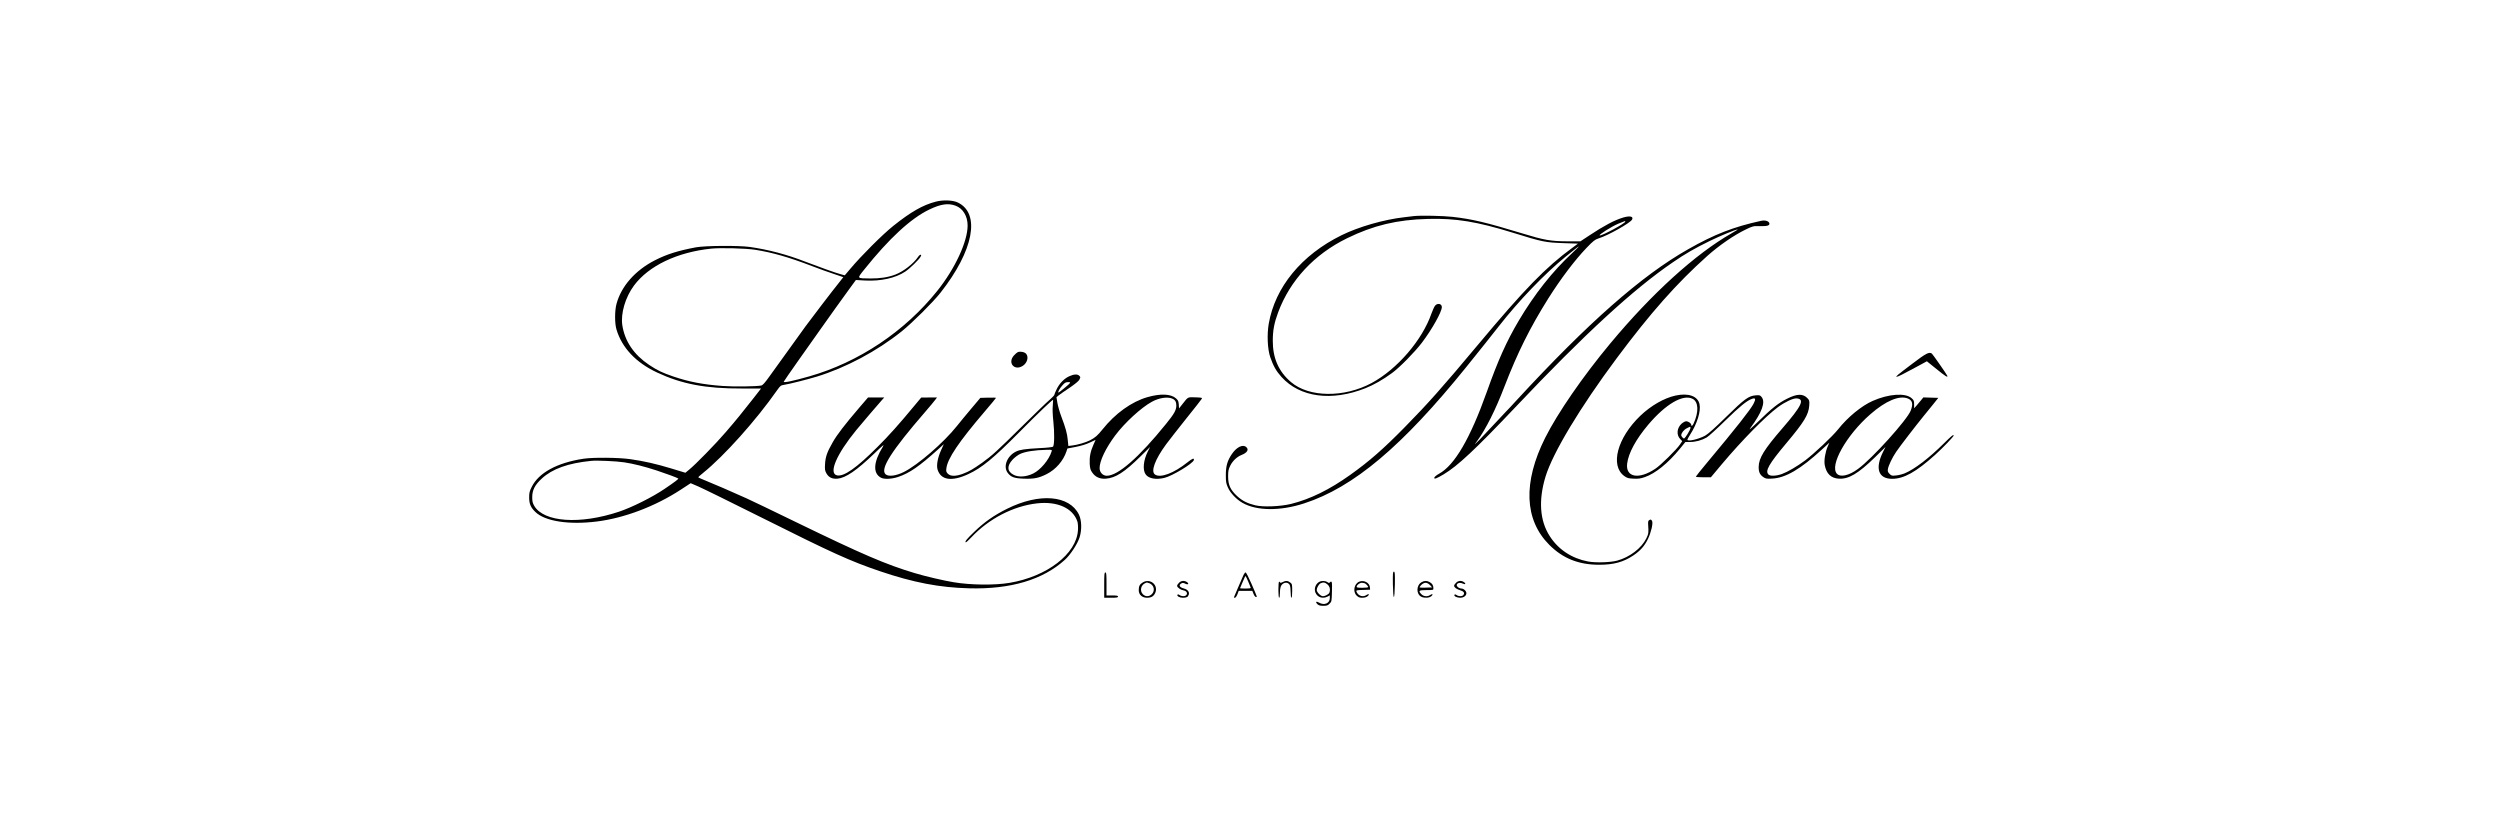
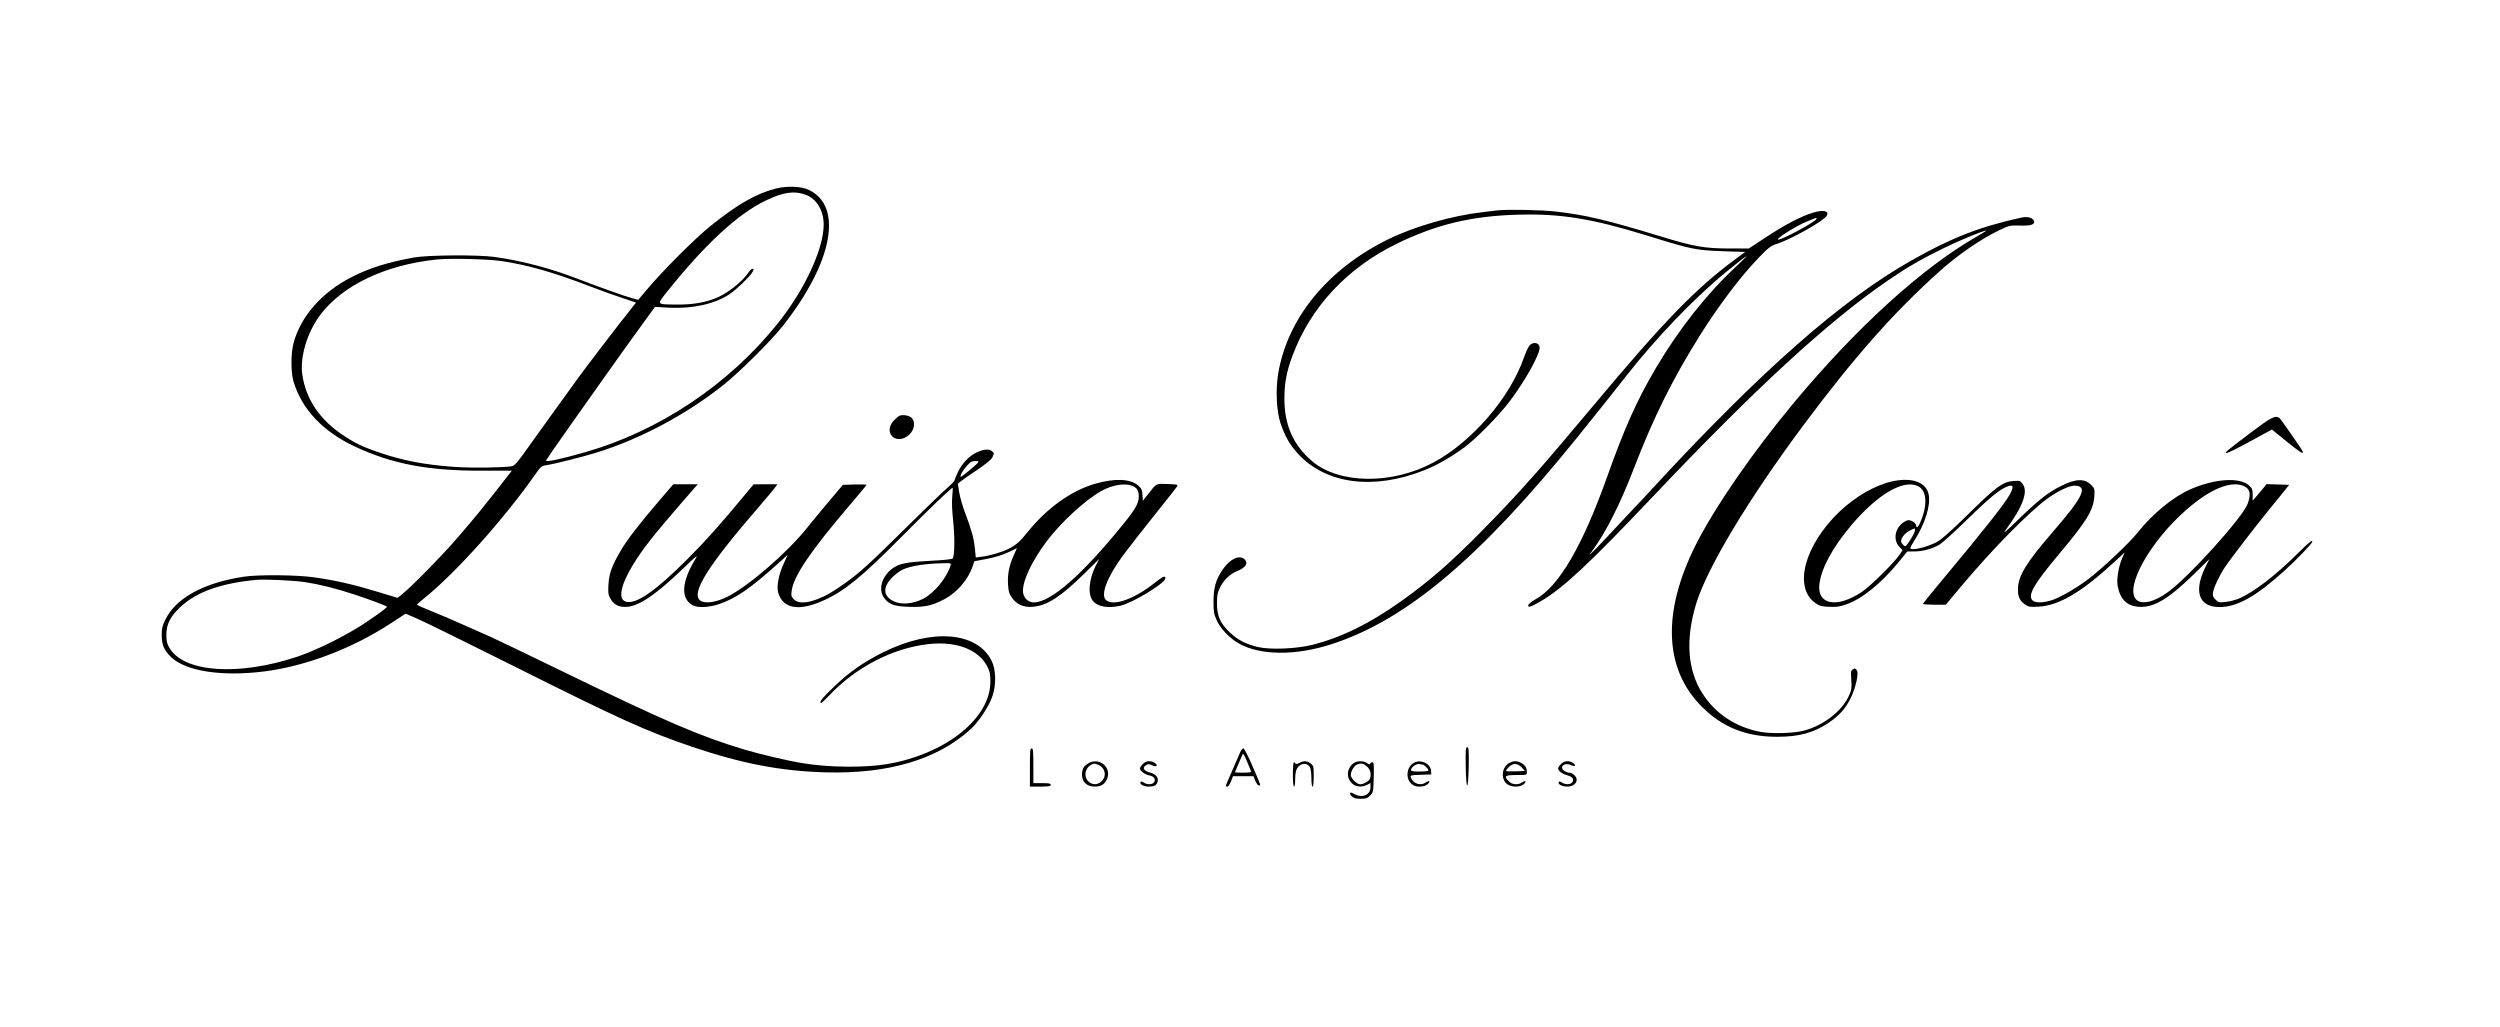
- <svg xmlns="http://www.w3.org/2000/svg" viewBox="0 0 3258 1086">
+ <svg xmlns="http://www.w3.org/2000/svg" viewBox="550 100 2158 886">
  <path d="M1219.5 262.8c-16.9 4.4-32.5 13.3-55.5 31.7-13.8 11-41.7 38.9-55.8 55.7l-7.3 8.6-4.8-1.3c-6.3-1.6-27.8-9.3-46.6-16.5-24.1-9.4-48.5-15.8-72.5-19.2-14.5-2-57.9-1.7-70 .5-23 4.3-38.1 9-53.5 16.9-25.7 13.1-43.9 33.8-50.1 56.9-2.4 8.9-2.4 25.5 0 33.3 7.1 23.8 25.3 43.1 52.8 56 32.2 15.1 63.4 21.1 110.5 20.9h25.1l-10.6 13.6c-14.1 18-21.2 26.8-35.7 43.6-12.3 14.4-39.3 42.1-47.7 48.8l-4.6 3.8-18.4-5.6c-20.2-6.1-35.2-9.5-53.3-12.1-15.1-2.2-48.2-2.5-61-.6-34.4 5.2-58.5 18.3-67.6 36.8-2.9 5.7-3.3 7.8-3.3 13.8 0 8.3 2.1 13 8.1 18.8 12.6 12.2 43.8 17 80.3 12.4 35.8-4.5 75.8-19.7 108.8-41.2l13.3-8.7 10.2 4.4c5.6 2.4 43 20.8 83.2 40.9 91.9 46 114.2 56.1 153.5 69.5 43.4 14.7 77.4 21.2 116 22.2 54.1 1.4 96-11.1 124.7-37.1 7.2-6.5 16.4-20.5 19.2-29.3 3.1-9.7 2.8-22.4-.9-29.8-12.4-25.2-51.5-28.4-93.5-7.5-17.1 8.5-29.8 17.4-42.8 30-9.9 9.5-12.4 12.6-11.2 13.8.3.4 3.6-2.5 7.3-6.5 22.8-24.3 54.9-40.9 85.6-44.3 26.6-3 46.9 6.2 52.7 23.8.6 2 1 6.8.7 11.1-1.8 30.9-40.3 60.5-89.3 68.7-19.2 3.2-50.4 2.9-72.5-.8-12.1-1.9-37.3-7.8-50.5-11.8-37.9-11.3-68.5-24.5-155-66.5-30.2-14.7-59.3-28.7-64.5-31-25.5-11.4-39.6-17.5-50.7-22-6.8-2.7-12.3-5.2-12.3-5.5 0-.4 2.8-2.9 6.3-5.7 27.4-22.1 68.9-68.4 96.6-108 4-5.6 4.7-6.2 9-6.8 6.3-.9 30.5-7 42.6-10.7 37.8-11.6 78.4-33.2 110.6-59 13.8-11.1 40.7-37.8 50.6-50.4 43.1-54.7 52.4-103.2 22.5-117.5-6.4-3.1-19.1-3.6-28.7-1.1m25.9 5.3c9.5 3.5 15.6 13.6 15.6 25.8 0 20.9-16.4 56.2-39.5 85.1-42.4 53-102.4 93.1-166.9 111.5-21.5 6.1-33.9 8.7-33.2 6.9.3-.7 8.7-13 18.7-27.1 10.1-14.2 22.6-31.9 27.8-39.3 11.9-16.9 29.3-41.2 39.6-55.3l7.9-10.8 12.1.7c20.5 1 39.6-3.2 52.3-11.7 6-4 17.9-15.6 19.8-19.2 1.2-2.3 1.2-2.7 0-2.7-.7 0-2.2 1.2-3.1 2.7-5.8 8.7-19.2 19.2-29.9 23.2-9.3 3.5-19.9 5.1-32.3 5-18-.2-17.6.4-8.3-11.3 32.8-41 61.1-67.1 85.2-78.6 15-7.2 24.6-8.5 34.2-4.9M984 325.5c22.4 3.5 44 9.7 74 21.2 8.5 3.3 21.2 7.9 28.3 10.2l12.7 4.3-4.7 6c-9.6 11.9-37 47.8-44.4 57.9-9.4 12.9-35.7 49.4-46.9 65.1-6.2 8.7-9 11.8-10.9 12.2-6.9 1.3-35.2 1.7-50.1.6-25.4-1.8-44.2-5.4-64.7-12.4-14.3-4.9-20.6-7.9-31.4-15.1-19.8-13.2-31.7-30.8-34.9-51.7-2.3-15.3 4-36.6 15.3-51.8 19.2-25.7 56.3-43.4 100.7-48 12.2-1.2 44.7-.4 57 1.5m-170.6 277c12.4 1.9 26.4 5.4 42.6 10.7 11.6 3.8 27 9.5 27.9 10.4.6.6-3.8 4-17.8 13.5-15.9 10.8-42.5 24.1-59.6 29.8-50.8 16.9-97.8 13.6-110.3-7.7-2.1-3.7-2.6-5.8-2.6-11.2 0-9.3 3.4-16 12.4-24.3 13.7-12.7 34.2-20.1 64.5-23.1 7.5-.8 33 .4 42.9 1.9m1029.1-320.9c-1.6.2-7.3.9-12.5 1.5-26.5 3-59.2 12.4-81.6 23.4-52.2 25.7-86.7 67.6-95 115.5-2.4 14.2-1.6 32.9 2 43.5 3.9 11.2 7.7 18.1 14.6 25.7 24.1 26.7 65.4 32.2 109.5 14.7 10.8-4.3 22.6-11 34.5-19.7 10-7.3 29.7-27.3 39.1-39.7 13.1-17.3 25.9-40.1 25.9-46.3 0-4.4-5.4-5.6-8.7-2-1.1 1.3-3.2 5.9-4.8 10.3-12 34.7-44.6 72.6-77.9 90.6-36 19.4-81.8 18.9-105.2-1.2-16.1-13.7-23.8-31.3-23.7-53.9 0-13.4 1.9-23.4 7-37 15.6-41.8 47-75.6 89.8-96.5 34.3-16.8 65.1-24.2 105.5-25.2 36.3-1 63.6 3.5 110.6 18 39 12.1 41.8 12.7 66.9 13.6l17.9.6-7.4 5.5c-34.5 25.2-62.4 53.9-123.5 127-45.5 54.5-64.9 76.3-95 106.9-27.9 28.4-46.1 44.3-70.8 61.9-27.2 19.4-52 31.6-77.2 37.9-13.9 3.4-36.3 4.3-46.7 1.8-10.3-2.5-17-5.9-23.8-12.2-8.5-7.9-11.5-14.3-11.5-25.3 0-7.3.4-9.3 2.8-14.2 3-6.1 8.7-11.5 14.5-13.8 7.6-3 10-7 6.4-10.3-4.5-4.1-12.7-.1-18.9 9.1-5.9 8.8-7.8 15.5-7.8 27.7 0 8.8.4 10.7 2.9 16.2 3.1 6.9 11 15.2 18.6 19.5 18.4 10.7 49.3 11 80.6.8 64.4-20.9 128-74.5 211.6-178.1 20.5-25.5 30.4-37.8 41.8-52.4 26.5-33.9 59.6-68.4 87.8-91.4 9-7.3 16.5-13.2 16.7-13s-3.6 4-8.3 8.4c-25.7 23.8-49.6 54-69.9 88.3-16.1 27.3-27 51.5-41.8 93.2-21.5 60.3-41.8 95.2-62 106.3-3.3 1.8-6.1 4.1-6.3 5.1-.5 2.5 2.5 1.5 12.1-4.2 18.4-11 41.5-32.6 93.7-87.7 90-95.1 153.5-153.5 205.1-188.7 16-11 28.5-18.2 47.9-27.7 13.5-6.6 34-15.1 36.6-15.1.4 0-3.2 2.3-8.1 5.1-47.2 27-103.7 78.3-157.9 143.4-35.8 43-68.7 90.7-85 123.2-29 57.9-27.1 106.8 5.4 139.3 17.6 17.7 38.3 26 64.9 26 19 0 31.6-3.4 44.6-12.1 9.2-6.2 14.5-12.2 19-21.3 4.2-8.6 7-20.7 5.5-23.6-1.2-2.2-1.8-2.4-4-1-1.1.7-1.4 2.3-1.1 6.2.7 9.8.5 11.5-2.4 17.4-6.2 12.7-21.7 24.6-38 29-8.9 2.4-28.2 3-38.1 1.1-21.1-4-38.8-15.7-49.9-33.2-12.9-20.1-14.7-46.6-5.4-77.3 9.5-31.1 45.1-90.3 92.6-154.1 44.5-59.7 78.6-98.1 118.3-133.6 15.5-13.8 34.7-27 50-34.4 9.4-4.5 9.6-4.6 18.6-4.4 9.7.3 13.3-.9 12.1-4.1-1.1-2.7-5.6-3.9-10.7-2.8-35.7 7.8-60.7 17.5-95 37-60.6 34.3-130 95.4-223 196.2-6.3 6.9-12.8 13.9-14.5 15.5-1.6 1.7-8.4 8.9-15 16-6.6 7.2-15.3 16.4-19.3 20.5-7.3 7.4-7.4 7.4-3.4 2 11.6-15.8 24.2-40.9 35.9-71.5 16.9-43.8 33-76.2 57-114.5 16.1-25.5 34.3-49.7 49.9-66 9-9.3 10.9-10.8 15.9-12.4 12.3-3.8 41-20 43.4-24.4 2.2-4.2-2.8-5.3-11.6-2.7-11.3 3.4-24.9 10.6-44.2 23.4l-11.5 7.6h-17c-21.5-.1-30.3-1.6-58.6-10.3-48.1-14.6-65.1-18.6-91-21.6-12-1.4-41.8-2-50.5-1m275.5 7.3c0 2.2-30.7 18.7-33.2 17.9-2-.7 15.6-11.7 24.2-15.3 9.8-4 9-3.8 9-2.6" />
  <path d="M1326.4 458.9c-1.1.5-3.4 2.5-5.2 4.5-8.3 9.5.7 20.2 11.5 13.5 5.9-3.7 8.2-11.4 4.6-15.8-2-2.4-7.7-3.5-10.9-2.2M2492 474.1c-20 15.1-22.1 16.9-20.2 16.9 1.6 0 7.8-3.1 25.5-12.7l13.8-7.5 12.5 10.1c11.8 9.6 15.2 11.7 14.1 8.8-.7-1.9-19-28.1-20.1-28.9-3.6-2.5-7.3-.6-25.6 13.3m-1098.7 16.3c-6.7 3.1-12.9 9.6-16.4 17.1-1.6 3.3-2.9 6.5-2.9 7.1s-2.8 3.5-6.2 6.5c-3.5 2.9-19.1 18-34.8 33.5-33.8 33.4-40.5 39.4-53 48.4-12 8.5-16.8 11.3-25.3 14.5-9.1 3.4-15.9 3.4-19.4-.1-2.2-2.2-2.5-3.2-2-6.9 1.4-12.8 16.2-34.7 50.4-74.7 7.9-9.2 14.3-17 14.3-17.3s-4.6-.4-10.2-.3l-10.2.3-11.4 13.5c-6.3 7.4-15 18-19.4 23.5-17.1 21.4-50.3 50.2-68.7 59.5-10.5 5.3-20.6 6.5-24.2 2.9-7-7 7.9-30.4 51.6-80.9 6.4-7.4 12.5-14.7 13.6-16.3l2-2.7h-10.3l-10.3.1-8.5 10.2c-20.8 25.1-33.5 39.3-48.5 54.2-27.3 27.4-43.8 38.9-52.7 37-11.4-2.5-.7-27.5 25.1-59 6.7-8.2 29.5-34.8 34-39.8l2.5-2.7h-21.2l-11.5 13.4c-18.9 22.1-28.9 35.1-34.4 44.8-7.4 12.9-9.5 18.8-10.1 28.5-.4 7.1-.2 8.6 1.8 12.2 3 5.3 7.6 7.5 14.5 6.9 10.6-.9 25.1-10.9 47.7-32.6 11.4-11 13.6-12.8 11.4-9.2-12.5 20.3-13.3 34.9-2.4 40.6 4.2 2.2 14 1.7 22.1-1 15-5 27.9-14 52.7-36.4l7-6.4-3.5 7.7c-4.5 9.8-6.3 19.8-4.7 25.3 4.2 13.9 18.3 16.1 39.8 6.2 17.7-8.1 32.9-20.6 66.4-54.4 25.1-25.3 43.8-43.2 44.4-42.5.1.2-.1 3.5-.4 7.4-.5 4.4-.2 12 .7 20.5 1.6 14.5 1.4 31.3-.4 33.1-.6.6-8.1 1.5-17.9 1.9-18.3 1-25.6 2-30.6 4.6-11.5 5.8-16.8 19.5-10.5 27.7 4.2 5.5 8.6 7.1 20.9 7.5 13.2.5 19.6-.8 29.7-5.9 12-6 21.9-17.4 26-29.9l1.1-3.5 11-2.1c7-1.4 13.6-3.4 18.4-5.7l7.4-3.5-2.8 6.3c-3.9 8.7-5.3 15.8-4.9 24.7.4 6.3.9 8.2 3.3 11.6 4.1 6 10.1 8.6 17.9 8 12.5-1 24.1-8.4 44.9-28.9l12.6-12.4-2.9 5.7c-6 11.9-7.1 24.7-2.6 30.4 4 5.1 13.1 6.7 23.7 4.3 10.3-2.3 37.8-18.9 38.8-23.3.7-3.2-1.9-2.2-8.4 3-17.6 14.1-35.2 20.7-42.2 15.8-5.8-4-.1-19.5 14.5-39.4 4.3-5.8 16.3-21.1 26.6-34 10.4-12.9 19.3-24.3 19.8-25.2.8-1.5 0-1.7-8.3-2-10.2-.3-9.3-.8-16.5 8.4l-4.8 6.1-.3-5.1c-.3-4.3-.8-5.5-3.7-8.1-6.7-5.9-20.3-6.4-37.3-1.5-20.7 6-41.8 21.2-58.5 42.1-6.1 7.7-9.7 10.8-16.2 14.1-5.6 2.8-16 5.9-22.7 6.7l-5.5.7-.8-7.8c-.8-8.6-2.7-15.6-8.5-30.9-2.1-5.5-4.3-13.4-5-17.4l-1.2-7.5 2.8-2.3c1.6-1.3 8-5.8 14.2-9.9 6.8-4.6 11.8-8.7 12.7-10.4 1.8-3.6 1.8-3.5-.1-5.4-2.2-2.3-7.1-2-13.1.8m.6 9.3c-2 2.3-14.2 12.3-14.6 11.9-.9-.8 1.9-5.8 5.3-9.5 2.9-3.3 4.3-4.1 7.1-4.1 3.2 0 3.4.2 2.2 1.7m133.6 19.7c4 1.7 5.5 4.2 5.5 9.3-.1 5.8-2.8 10.7-13.4 23.7-35.3 43.7-62.6 67.6-77.2 67.6-5.2 0-9.4-4.4-9.4-10 0-9.4 8-26 20.3-42.5 12.5-16.7 34-36.4 47.8-43.9 9.2-5.1 20.1-6.8 26.4-4.2m-157 68.8c-3.3 10.8-14.4 24.2-24.1 28.9-8.9 4.4-18.9 5.1-25.4 1.7-8.6-4.4-9.1-11.6-1.3-19.9 2.5-2.7 6.9-6 9.7-7.3 6.5-3.1 19.4-5.1 34.4-5.4 7.2-.2 7.3-.1 6.7 2m813-72.7c-15 3.3-32.1 13.2-45.9 26.4-30 28.9-39.6 64.9-20.8 78.5 3.9 2.7 5.3 3.1 12.1 3.4 6.3.3 9.1-.1 14.8-2.1 13.6-4.7 30-18 45.3-36.6l7.4-9.1h6.1c7.2 0 15.2-2.2 21.5-5.8 2.5-1.4 13.5-11.4 24.5-22.2 19.2-18.7 27.9-25.8 34.6-28.2 4.8-1.7 5.4.1 2 6.6-4.3 8-21.9 30.4-60.5 76.6-8 9.6-14.6 17.8-14.6 18.2 0 .5 4.4.8 9.8.8h9.8l14.4-17.2c26.2-31.1 56.5-61.9 73-74.2 9.3-6.8 19.7-11.7 24.3-11.4 11.1.8 6.8 9.7-18.6 39.1-23.7 27.4-30.7 38.8-30.8 50.2-.1 6.6 1.6 10.2 6.1 13.3 3.1 2.1 4.3 2.3 11.5 1.9 17.6-.9 37.1-12.4 64.7-37.8l9.8-9-2.1 4.8c-3.3 7.7-5 18.4-3.9 24.4 2.2 11.3 8.1 17.1 18.4 17.7 12.7.8 25.1-6.5 47-27.8l13.8-13.5-3 6c-11 21.7-6.5 35.5 11.6 35.5 15.3 0 31.2-8.9 56-31.2 10.4-9.4 24.2-23.8 24.2-25.2 0-1.9-2.9.5-12.7 10.2-19.2 19.1-38.4 33.8-51 39-2.9 1.2-7.9 2.5-11.2 2.8-5.5.6-6.1.5-8.6-2-2.3-2.3-2.6-3.3-2.2-6.3.8-4.7 5.6-14.8 10.8-22.5 4.6-6.8 25.1-33.5 35.2-45.9 3.4-4.1 9.2-11.3 13-16l6.7-8.4-9.7-.3-9.8-.3-3.5 4.3c-1.9 2.3-4.6 5.5-6 7.1l-2.5 2.8V527c0-4.5-.4-5.5-3.2-8-8.1-7.3-29.8-5.8-50.9 3.5-14.5 6.4-32.6 21.3-45 37-7.2 9.1-31.1 31.6-42.9 40.5-10.8 8-22.7 14.9-30.3 17.7-7.4 2.7-15.3 3-17.6.7-4.6-4.6.6-13.7 23.4-40.9 23.1-27.5 28.9-37 29.8-48.8.4-6.4.3-7-2.4-9.8-5.8-6.1-13.6-5.9-26.7.8-11.2 5.6-19.4 12.1-38.6 30.8-9.2 8.9-11.5 10.7-8.8 7 15-20.3 19.7-33.4 14.5-40-2-2.5-2.6-2.7-7.8-2.3-9.2.7-14.8 4.8-38.7 28.3-14.4 14.2-23.2 22-27.1 24.2-8.5 4.7-23.2 8.1-23.2 5.3 0-.5 1.6-3.5 3.6-6.6 9.2-14.4 14.2-30.6 12.2-39.7-2.2-10.5-14.5-14.9-31.3-11.2m22 4.1c8.1 3.8 8.6 17.2 1.5 32.6-1.4 3-3 3.7-3 1.4 0-2-3.9-4.6-6.7-4.6-1.2 0-3.8 1.4-5.7 3-6.3 5.6-7.2 14.6-2 20.1l2.7 2.8-2.9 4.3c-4.5 6.7-25.2 27.1-32.2 31.7-21.5 14.4-38.9 11.2-36.7-6.7 1.7-13.8 11.4-31.7 27.7-51 22.5-26.5 44.8-39.6 57.3-33.6m281-.2c5.8 2.5 6.9 7 3.6 15.6-4.5 11.9-50.2 62.6-68.6 76-11.9 8.8-23 11.3-27.6 6.4-10-10.6 12.2-50.2 43.5-77.5 20.1-17.6 38-25.1 49.1-20.5M2203 557.8c0 1.1-1.8 4.7-4 8.2-4 6-4.2 6.2-6 4.5-1.1-1-2-2.5-2-3.3 0-2.9 3.5-7.3 7.5-9.2 4.8-2.4 4.5-2.4 4.5-.2m-387.8 203.7c.2 10.2.7 16.5 1.3 16.5s1.1-6.3 1.3-16.5c.2-14.3 0-16.5-1.3-16.5s-1.5 2.2-1.3 16.5m-376.2 1V779h9c7.3 0 9-.3 9-1.5s-1.5-1.5-7.5-1.5h-7.5v-15c0-12.7-.2-15-1.5-15s-1.5 2.5-1.5 16.5m181.6-13.3c-.7 1.8-3.9 9.1-7 16.1s-5.6 13-5.6 13.2c0 .3.6.5 1.4.5s2.2-2 3.2-4.5l1.7-4.5h17.7l1.6 4c.9 2.2 2.3 4 3.1 4 1.8 0 2.2 1.2-5.9-17.5-3.5-8-6.8-14.5-7.5-14.5s-1.9 1.5-2.7 3.2m9.4 17c0 .5-3.1.8-7 .8-3.8 0-7-.2-7-.4s1.2-3 2.6-6.2c1.4-3.3 3-7 3.6-8.3.8-2.3 1.2-1.9 4.3 5.4 1.9 4.4 3.5 8.3 3.5 8.7m-140.7-7.2c-4 2.4-5.3 4.8-5.3 10 0 6 4.3 10 10.9 10 5.5 0 8.8-2 10.7-6.6 4.2-10.1-6.8-19.2-16.3-13.4m8.6 1.1c1.8.6 3.8 2.4 4.7 4.1 4.4 8.5-6.4 17-13.1 10.3-4.6-4.5-2.7-12.5 3.5-14.8.8-.3 1.5-.6 1.6-.6.1-.1 1.5.4 3.3 1m38.6-.6c-1.4 1.3-2.5 3.1-2.5 3.9 0 2.1 4.4 5.3 8.4 6 3.9.7 5.6 3.7 3.6 6.1-1.6 1.9-6 1.9-8.7 0-1.5-1-2.4-1.2-2.8-.4-1.1 1.7 2.6 3.8 6.7 3.9 5 0 6.8-.8 7.9-3.8 1.3-3.5-1.1-6.9-6-8.2-6.2-1.6-7.6-4.6-3.2-6.9 1.2-.7 2.6-.5 4.6.5 3.6 1.9 5.6.3 2.4-2-3.4-2.3-7.6-2-10.4.9m135-.9c-1.9 1-3.1 1.1-3.3.5s-.8-1.1-1.3-1.1-.9 4.7-.9 10.5c0 6.3.4 10.5 1 10.5s1-2.6 1-5.9c0-7.2 1.1-10.5 4.3-12.6s7.1-1.1 8.6 2.1c.6 1.4 1.1 5.6 1.1 9.4 0 4 .4 7 1 7s1-3.6 1-8.9c0-8.5-.1-9.1-2.6-11-3.2-2.5-5.9-2.6-9.9-.5m47.7-.3c-4.8 2.7-7 8.9-4.9 14 2.6 6.2 9.5 8.4 15.7 5.2l3-1.6v3.6c0 6.8-7.3 9.8-14.1 5.8-3.6-2.2-5-.9-2.1 2 1.8 1.7 3.4 2.2 7.7 2.2 4.6 0 5.9-.4 8.2-2.8 2.7-2.7 2.8-3.1 3.1-15.7.3-11 .1-13-1.1-13-.9 0-1.7.5-1.9 1.2-.3.8-1.1.7-2.8-.5-2.9-2-7.6-2.1-10.8-.4m10.7 3.3c3.1 2.6 4.1 6.8 2.5 10.9-.8 1.9-5.5 4.5-8.4 4.5-2.8 0-8-5.2-8-8 0-3.2 2.8-8 5.3-9 3.6-1.5 5.4-1.1 8.6 1.6m41.5-3.6c-6.7 2.7-8.7 12.9-3.5 18.1 2.4 2.3 3.8 2.9 7.4 2.9 2.9 0 5.3-.7 6.8-1.9 3-2.4 1.9-3.9-1.3-1.7-4.7 3.3-11.1 1.1-13.1-4.6-.5-1.5.4-1.8 8.6-2l9.2-.3-.2-3c-.4-6-7.8-10-13.9-7.5m6.7 2c1.2 0 4.9 3.7 4.9 5 0 .6-3.2 1-7.5 1-5.6 0-7.5-.3-7.5-1.3 0-2.6 5.2-6 7.8-5.1.8.2 1.8.4 2.3.4m74.7-1.4c-7.3 3.9-7.5 15.9-.3 19.2 3.9 1.8 9.9 1.5 12.6-.7 3-2.4 1.9-3.9-1.3-1.7-3.4 2.4-8.5 2-11.3-.9-4.6-4.6-3.5-5.5 6.5-5.5 9 0 9 0 9-2.6 0-3.6-1.6-6.1-5-7.9-3.6-1.9-6.7-1.9-10.2.1m11.1 4.2 2.4 2.7-7.8.3c-4.2.2-8 0-8.3-.2-.7-.8 2.9-4.7 5.3-5.6 2.8-1.2 5.6-.2 8.4 2.8m33.6-3.3c-1.4 1.3-2.5 3-2.5 3.8 0 2.2 3.3 4.6 8.1 6 4.6 1.4 6 3.6 3.9 6.2-1.6 1.9-6 1.9-8.7 0-1.5-1-2.4-1.2-2.8-.4-1.1 1.7 2.7 3.8 7.3 3.9 4.7 0 8.2-2.6 8.2-6 0-2.7-3.5-6-6.4-6-1.3 0-3.4-.8-4.6-1.8-4.3-3.5.8-7.4 6.2-4.7 3.4 1.7 4.7.2 1.6-1.9-3.3-2.3-7.5-2-10.3.9" />
</svg>
